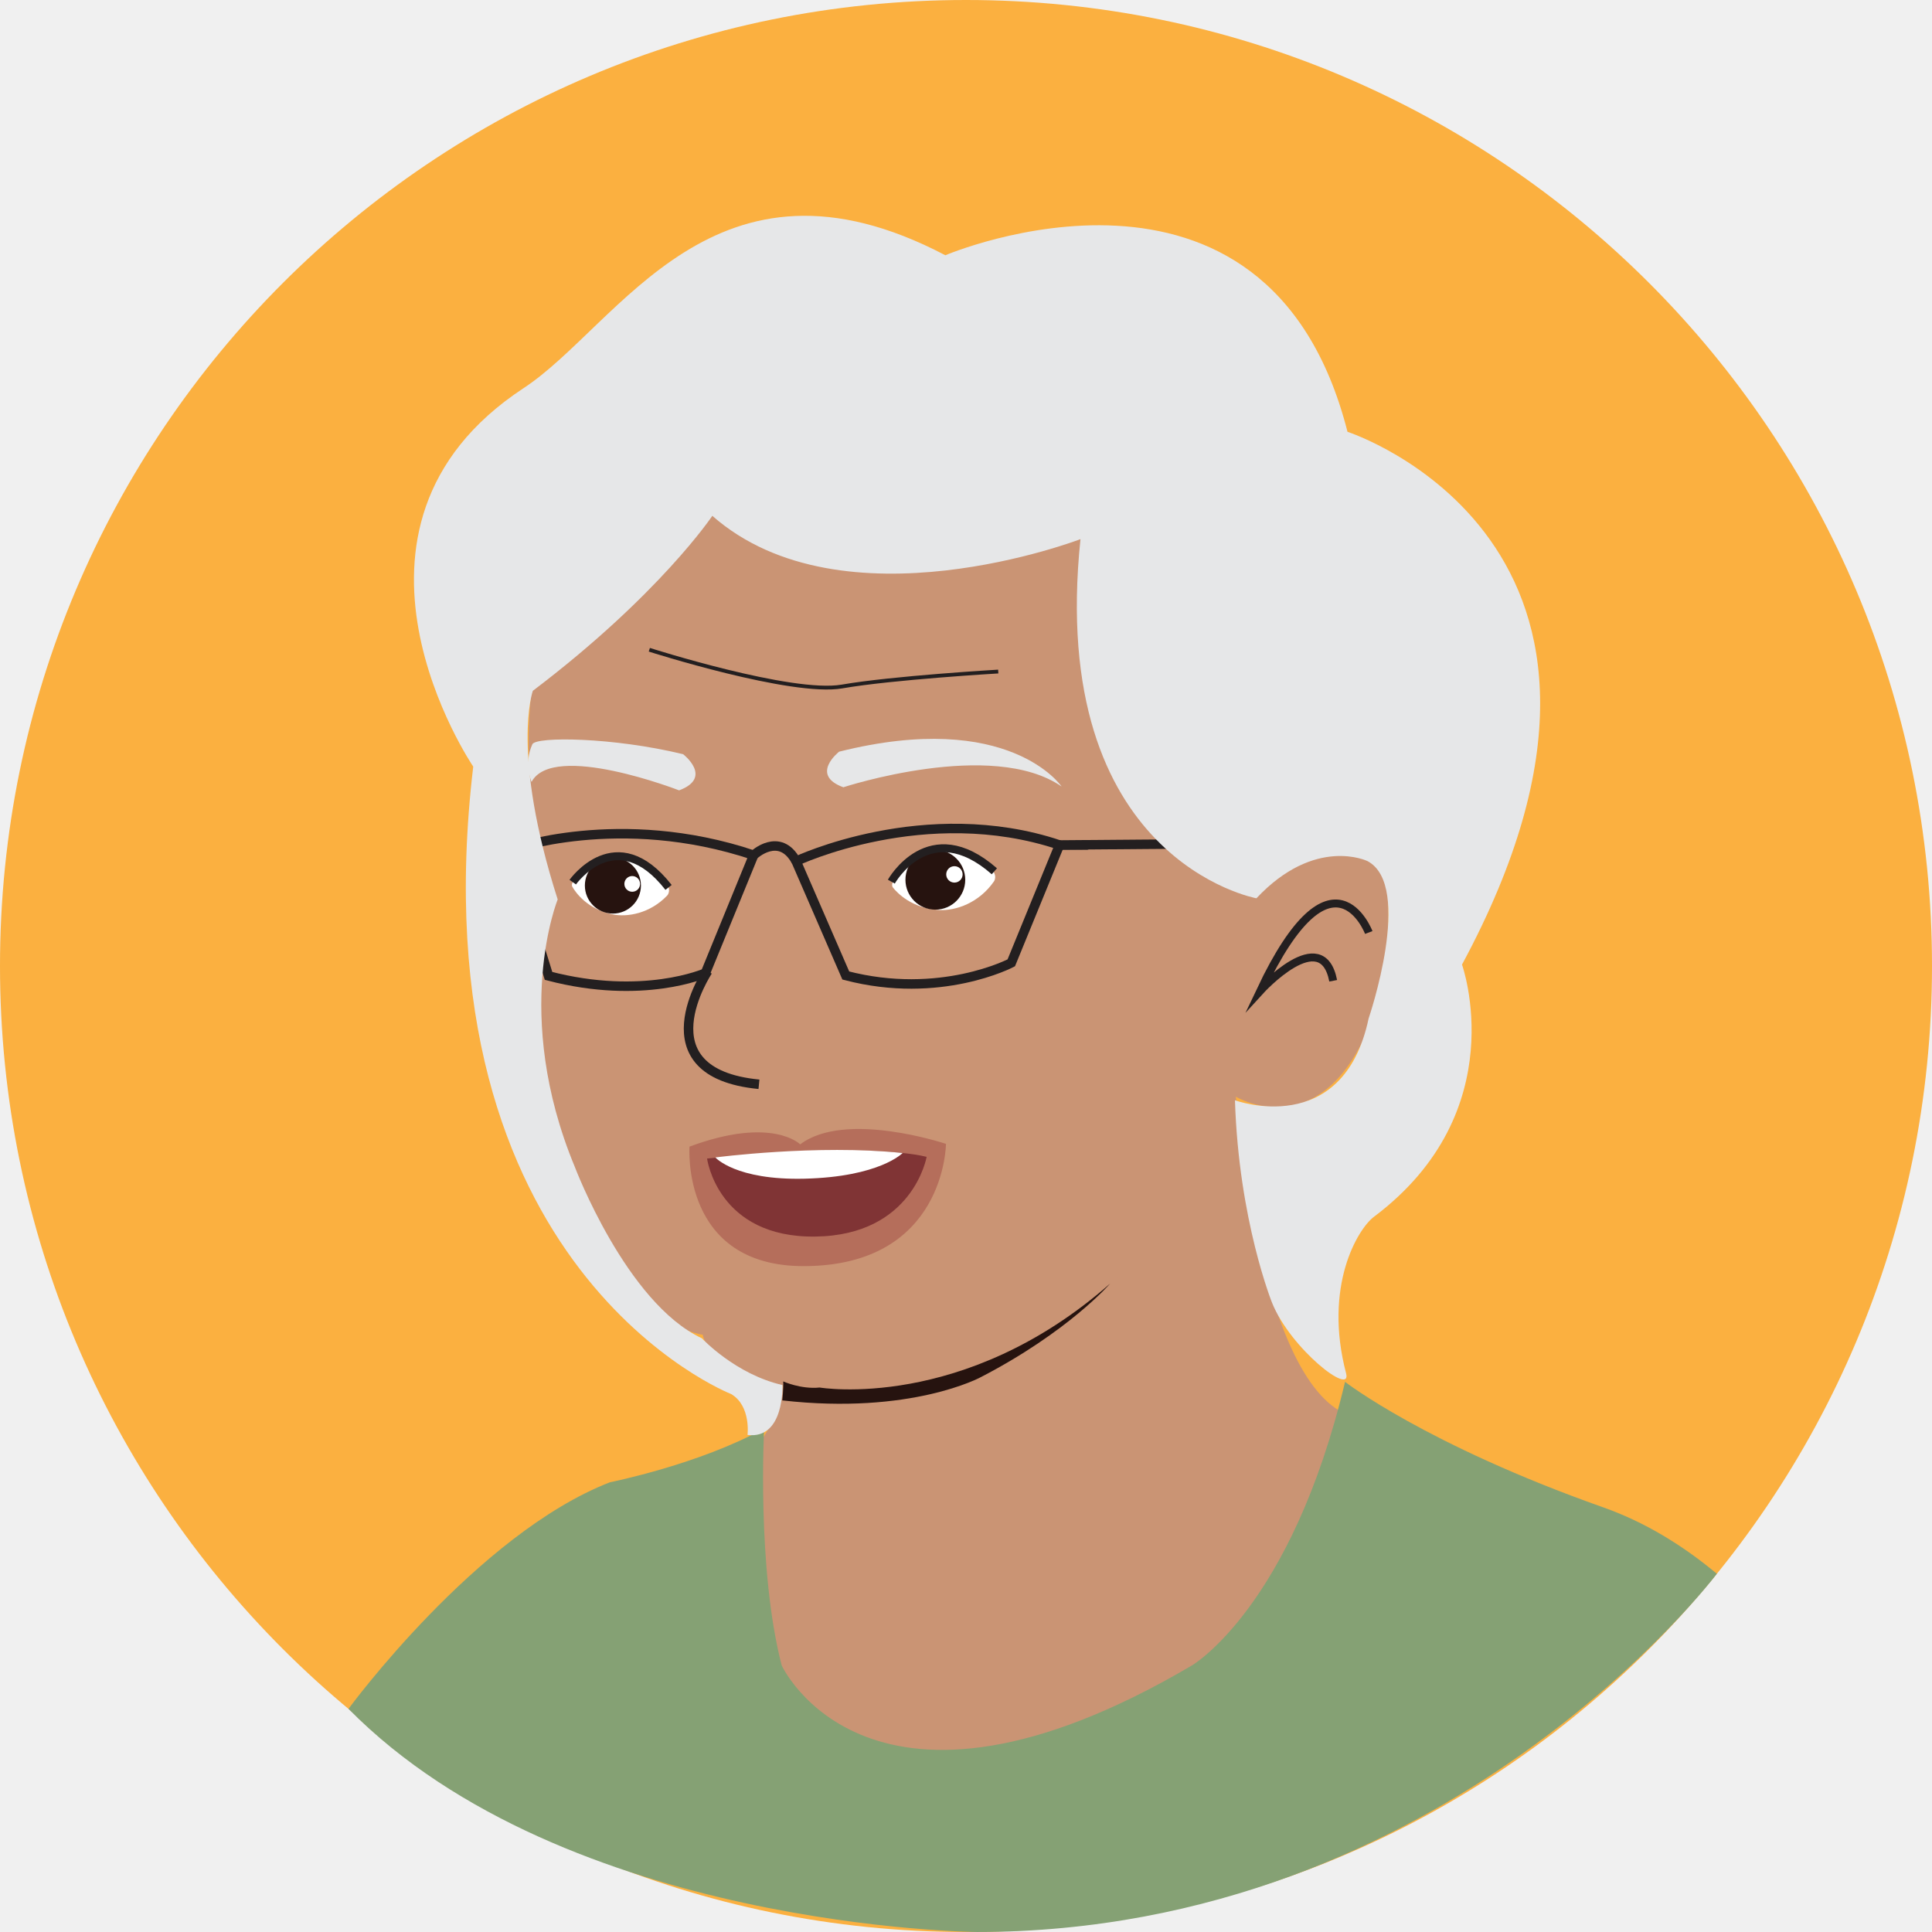
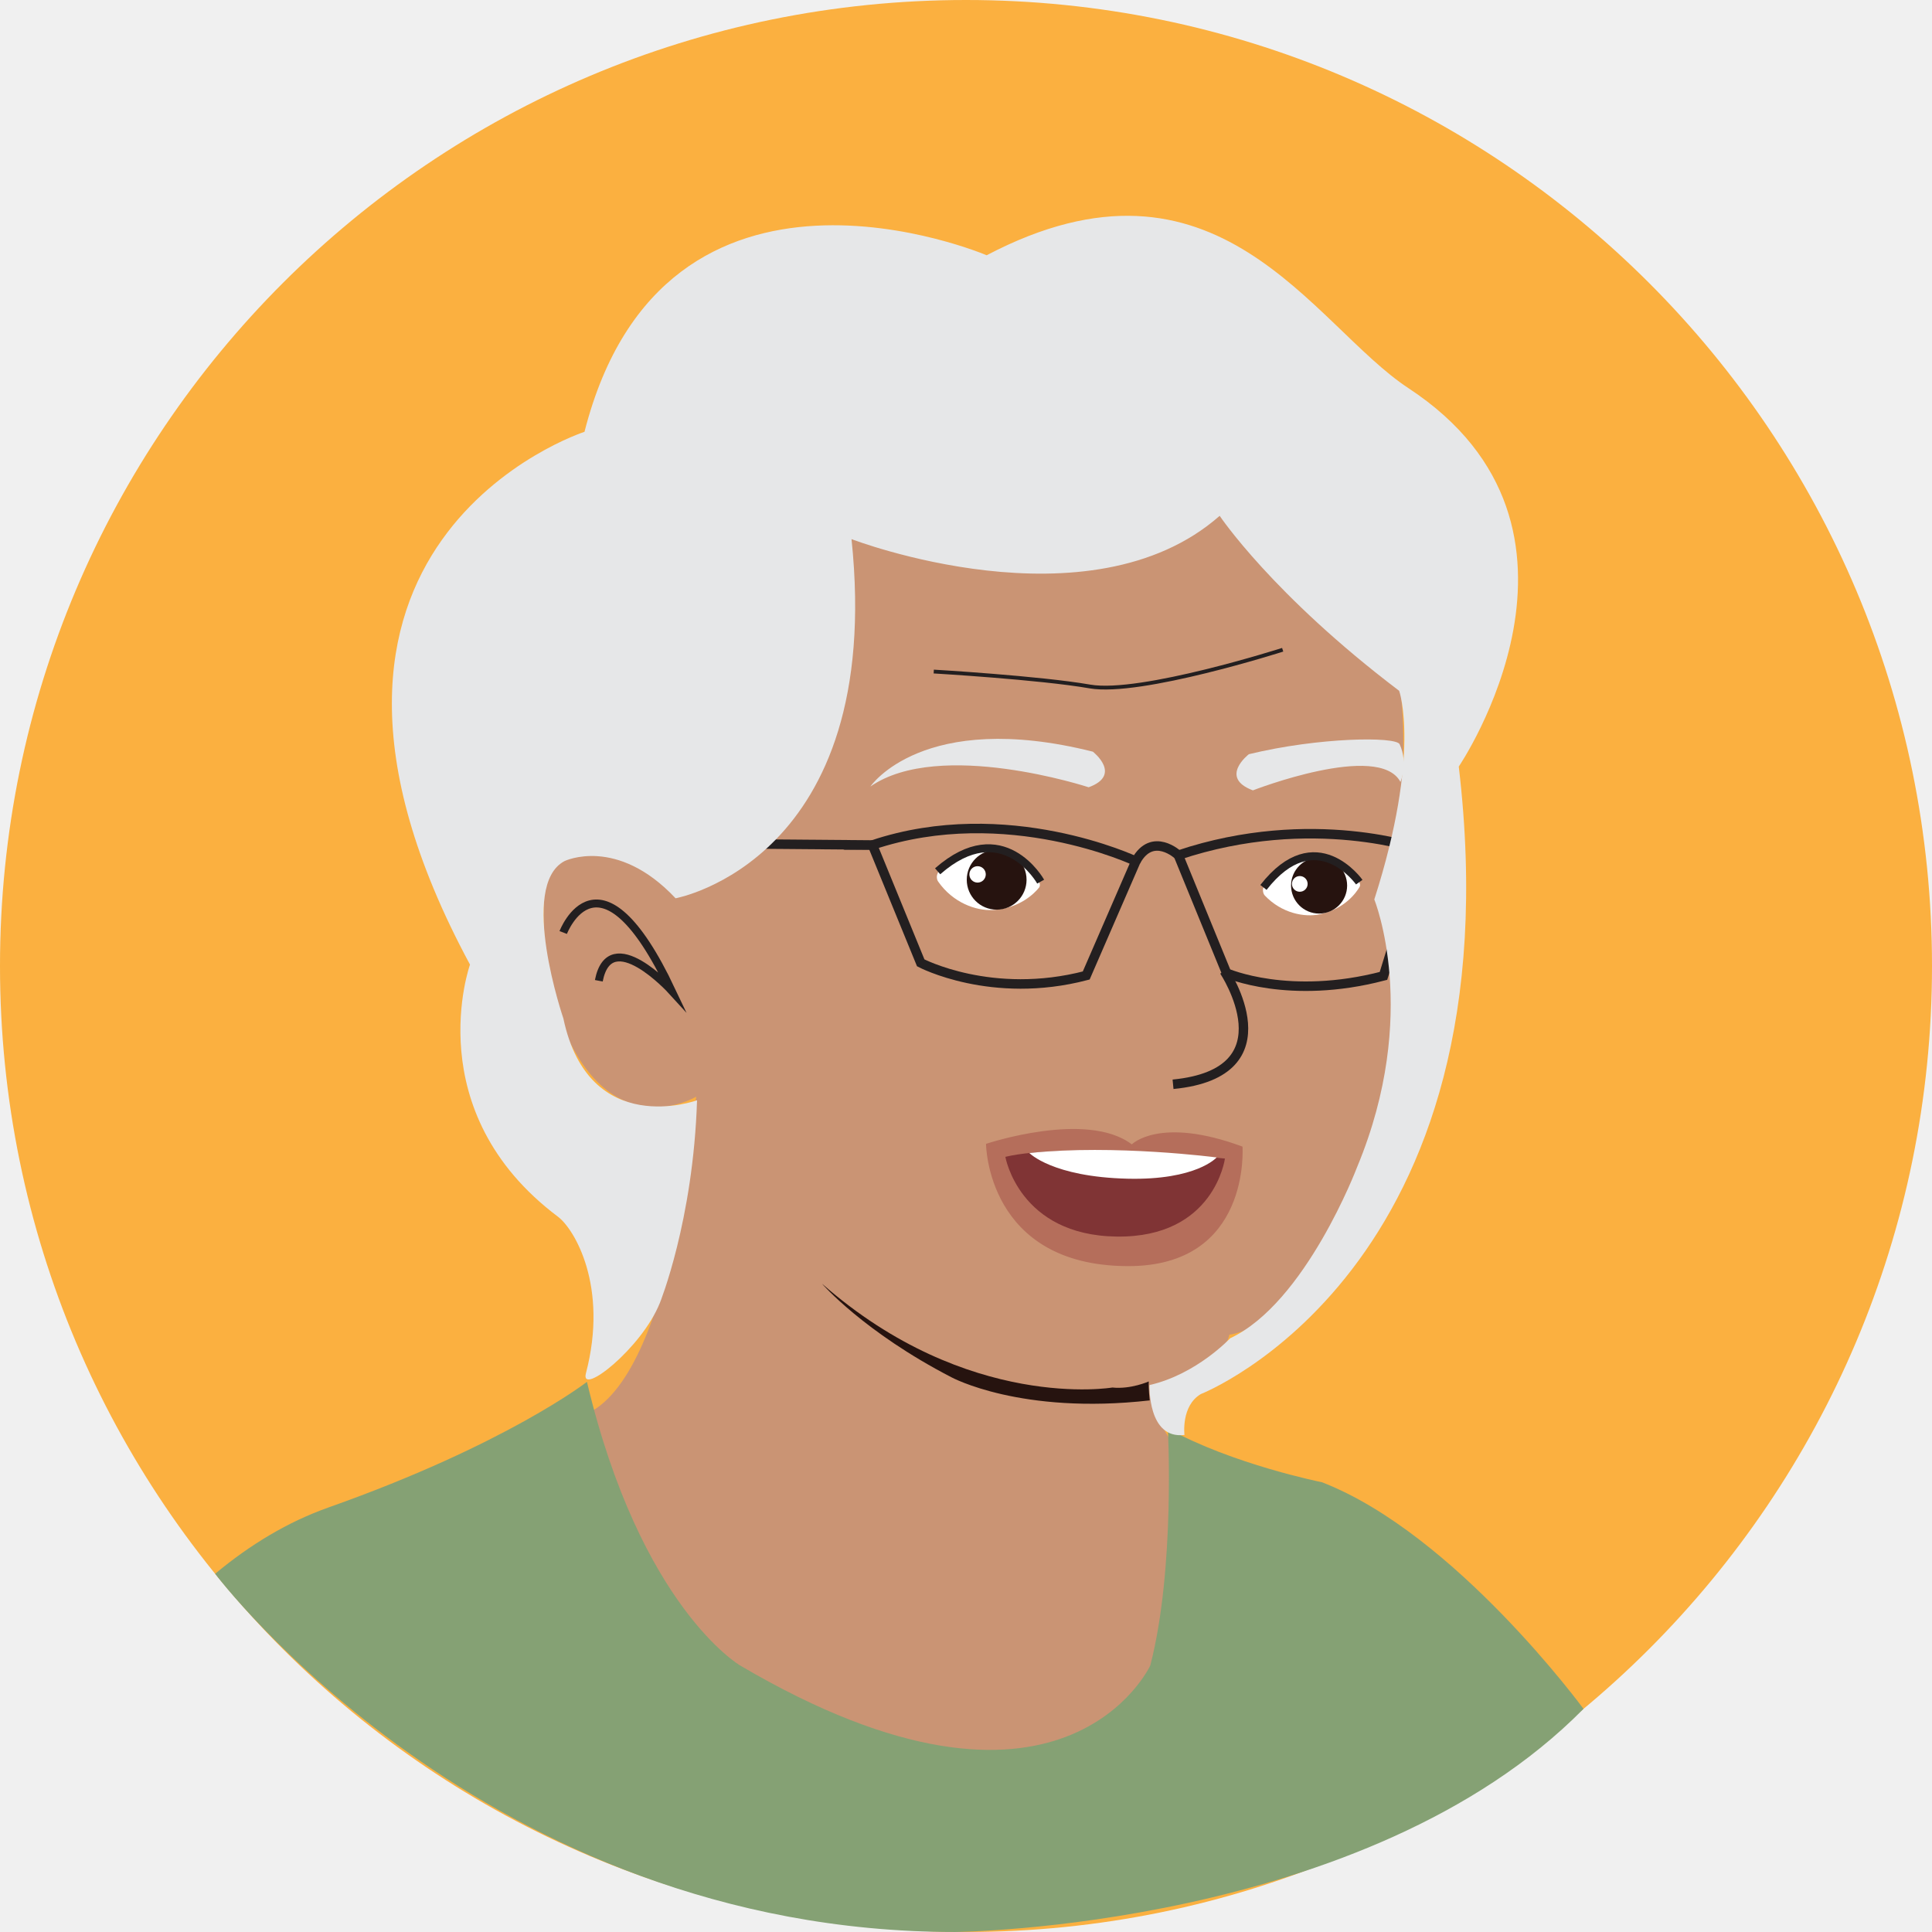
<svg xmlns="http://www.w3.org/2000/svg" id="Layer_1" data-name="Layer 1" viewBox="0 0 1220 1220">
  <defs>
    <style>
      .cls-1 {
        stroke-width: 5.99px;
      }

      .cls-1, .cls-2, .cls-3 {
        fill: none;
        stroke: #231f20;
        stroke-miterlimit: 10;
      }

      .cls-4 {
        fill: #e6e7e8;
      }

      .cls-5 {
        fill: #fff;
      }

      .cls-6 {
        fill: #fbb040;
      }

      .cls-7 {
        fill: #803435;
      }

      .cls-8 {
        fill: #b56e5b;
      }

      .cls-9 {
        fill: #85a174;
      }

      .cls-10 {
        fill: #ca9474;
      }

      .cls-11 {
        fill: #26130f;
      }

      .cls-2 {
        stroke-width: 5px;
      }

      .cls-3 {
        stroke-width: 2.4px;
      }
    </style>
  </defs>
-   <circle class="cls-6" cx="610" cy="610" r="610" />
-   <g>
-     <path class="cls-10" d="M780.34,692.51s13.69,178.45,70.93,201.04c0,0,1.62,253.41-246,312.78,0,0-217.34-91.41-149.28-268.07,0,0,34.97-28.27,38.61-65.94,0,0,209.48-54.63,285.74-179.82Z" />
-     <path class="cls-10" d="M791.36,564.97s29.51-138.5-39.48-223.19c-42.12-51.71-143.94-62.29-244.65-70.42,0,0-214.83,1.76-166.23,271.9,0,0,11.14,27.09,3.85,49.17,0,0-15.83,42.2,8.54,129.27,32.48,116.03,90.33,121.11,90.33,121.11,0,0,5.39,32.93,71.55,33.91,0,0,58.19,11.78,117.5-24.89,0,0,154.92-73.97,147.57-159.32,0,0,61.49,36.98,91.04-63.87,0,0,36.13-175.42-80.02-63.68Z" />
-     <path class="cls-8" d="M597.34,722.31s-63.58-21.33-92.04,.33c0,0-17.54-18-69.9,1.41,0,0-5.55,75.75,72.51,75.47,89.13-.32,89.44-77.22,89.44-77.22Z" />
-     <path class="cls-7" d="M585.14,730.51s-8.56,49.55-70.31,50.35c-61.75,.8-68.34-49.27-68.34-49.27,0,0,100.75-10.26,138.65-1.08Z" />
-     <path class="cls-4" d="M532.54,497.14s93.98-30.82,137.82-.49c0,0-33-48.94-140.48-21.99,0,0-18.79,14.65,2.66,22.48Z" />
-     <path class="cls-1" d="M446.96,613.15s-42.88,64.24,32.3,71.54" />
-     <path class="cls-5" d="M569.97,728.11s-14.44,15.04-61.87,16.2c-43.69,1.07-56.37-13.42-56.37-13.42,0,0,64.27-8.43,118.24-2.79Z" />
-     <path class="cls-2" d="M864.34,588.85s-22.79-59.84-68.47,36.72c0,0,38.92-42.69,46-6.24" />
-     <path class="cls-1" d="M669.05,533.58l-30.46,74.43s-44.81,23.62-104.5,7.99l-31.35-72.17s81.5-38.63,166.32-10.25Z" />
-     <path class="cls-11" d="M494.6,872.33s11.18,5.07,22.98,3.85c0,0,91.12,15.46,183.37-65.57,0,0-26.29,30.41-81.68,59.06,0,0-43.8,23.9-125.29,14.64,0,0,.84-7.16,.61-11.98Z" />
-     <path class="cls-4" d="M336.17,469.97c2.27-4.96,50.96-4.47,95.21,6.29,0,0,19.16,14.72-2.54,22.83,0,0-79.59-30.95-93.18-5.32,0,0-5.09-11.56,.51-23.8Z" />
-     <path class="cls-1" d="M475.91,540.01l-30.46,74.43s-39.38,17.45-99.07,1.81l-24.58-79.56s69.3-25.06,154.11,3.32Z" />
-     <path class="cls-1" d="M475.91,540.01s16.33-15.3,26.82,3.82" />
-     <line class="cls-1" x1="669.05" y1="533.58" x2="839.37" y2="532.2" />
-     <path class="cls-3" d="M630.36,424.06s-66.82,3.9-98.65,9.44c-31.82,5.53-121.68-23.2-121.68-23.2" />
+   <g transform="translate(1220 0) scale(-1 1)">
+     <circle class="cls-6" cx="610" cy="610" r="610" />
    <g>
-       <path class="cls-5" d="M628.41,553.72s.08-1.83-1.22-3.41c-4.31-5.22-14.32-15.04-30.62-15.65-18.25-.68-28.94,16.09-32.6,22.08-.63,1.03-.61,1.96-.61,1.96,0,0-.1,1.01,.49,1.75,2.79,3.49,12.15,13.29,29.42,14.2,10.28,.54,24.93-4.45,34.39-18.08,.66-.95,.75-2.18,.75-2.85Z" />
-       <circle class="cls-11" cx="590.64" cy="555.54" r="18.88" />
-       <circle class="cls-5" cx="602.69" cy="552.15" r="5.18" />
-       <path class="cls-2" d="M562.85,556.73s23.83-42.74,65.06-6.54" />
+       <path class="cls-10" d="M780.34,692.51s13.69,178.45,70.93,201.04c0,0,1.62,253.41-246,312.78,0,0-217.34-91.41-149.28-268.07,0,0,34.97-28.27,38.61-65.94,0,0,209.48-54.63,285.74-179.82Z" />
+       <path class="cls-10" d="M791.36,564.97s29.51-138.5-39.48-223.19c-42.12-51.71-143.94-62.29-244.65-70.42,0,0-214.83,1.76-166.23,271.9,0,0,11.14,27.09,3.85,49.17,0,0-15.83,42.2,8.54,129.27,32.48,116.03,90.33,121.11,90.33,121.11,0,0,5.39,32.93,71.55,33.91,0,0,58.19,11.78,117.5-24.89,0,0,154.92-73.97,147.57-159.32,0,0,61.49,36.98,91.04-63.87,0,0,36.13-175.42-80.02-63.68Z" />
+       <path class="cls-8" d="M597.34,722.31s-63.58-21.33-92.04,.33c0,0-17.54-18-69.9,1.41,0,0-5.55,75.75,72.51,75.47,89.13-.32,89.44-77.22,89.44-77.22Z" />
+       <path class="cls-7" d="M585.14,730.51s-8.56,49.55-70.31,50.35c-61.75,.8-68.34-49.27-68.34-49.27,0,0,100.75-10.26,138.65-1.08Z" />
+       <path class="cls-4" d="M532.54,497.14s93.98-30.82,137.82-.49c0,0-33-48.94-140.48-21.99,0,0-18.79,14.65,2.66,22.48Z" />
+       <path class="cls-1" d="M446.96,613.15s-42.88,64.24,32.3,71.54" />
+       <path class="cls-5" d="M569.97,728.11s-14.44,15.04-61.87,16.2c-43.69,1.07-56.37-13.42-56.37-13.42,0,0,64.27-8.43,118.24-2.79Z" />
+       <path class="cls-2" d="M864.34,588.85s-22.79-59.84-68.47,36.72c0,0,38.92-42.69,46-6.24" />
+       <path class="cls-1" d="M669.05,533.58l-30.46,74.43s-44.81,23.62-104.5,7.99l-31.35-72.17s81.5-38.63,166.32-10.25Z" />
+       <path class="cls-11" d="M494.6,872.33s11.18,5.07,22.98,3.85c0,0,91.12,15.46,183.37-65.57,0,0-26.29,30.41-81.68,59.06,0,0-43.8,23.9-125.29,14.64,0,0,.84-7.16,.61-11.98Z" />
+       <path class="cls-4" d="M336.17,469.97c2.27-4.96,50.96-4.47,95.21,6.29,0,0,19.16,14.72-2.54,22.83,0,0-79.59-30.95-93.18-5.32,0,0-5.09-11.56,.51-23.8Z" />
+       <path class="cls-1" d="M475.91,540.01l-30.46,74.43s-39.38,17.45-99.07,1.81l-24.58-79.56s69.3-25.06,154.11,3.32Z" />
+       <path class="cls-1" d="M475.91,540.01s16.33-15.3,26.82,3.82" />
+       <line class="cls-1" x1="669.05" y1="533.58" x2="839.37" y2="532.2" />
+       <path class="cls-3" d="M630.36,424.06s-66.82,3.9-98.65,9.44c-31.82,5.53-121.68-23.2-121.68-23.2" />
+       <g>
+         <path class="cls-5" d="M628.41,553.72s.08-1.83-1.22-3.41c-4.31-5.22-14.32-15.04-30.62-15.65-18.25-.68-28.94,16.09-32.6,22.08-.63,1.03-.61,1.96-.61,1.96,0,0-.1,1.01,.49,1.75,2.79,3.49,12.15,13.29,29.42,14.2,10.28,.54,24.93-4.45,34.39-18.08,.66-.95,.75-2.18,.75-2.85Z" />
+         <circle class="cls-11" cx="590.64" cy="555.54" r="18.88" />
+         <circle class="cls-5" cx="602.69" cy="552.15" r="5.18" />
+         <path class="cls-2" d="M562.85,556.73s23.83-42.74,65.06-6.54" />
+       </g>
+       <g>
+         <path class="cls-5" d="M422.42,562.93s.34-1.69-.64-3.34c-3.26-5.47-11.17-16.04-26.24-18.93-16.88-3.24-29.22,10.82-33.47,15.87-.73,.87-.85,1.74-.85,1.74,0,0-.24,.93,.2,1.7,2.09,3.64,9.4,14.09,25.33,17.41,9.48,1.97,23.82-.58,34.57-11.89,.75-.79,1.01-1.92,1.1-2.54Z" />
+         <circle class="cls-11" cx="387.03" cy="559.19" r="17.7" />
+         <circle class="cls-5" cx="399.23" cy="558.16" r="4.96" />
+         <path class="cls-2" d="M361.67,557.05s27.45-38.99,60.5,3.33" />
+       </g>
+       <path class="cls-9" d="M220.06,1079.1s80.92-110.42,165.1-143.09c0,0,56.61-11.32,97.37-33.97,0,0-4.76,88.49,11.09,149.63,0,0,55.26,120.01,259.06,0,0,0,62.8-36.63,96.68-179.07,0,0,50.96,39.62,163.03,79.25,25.9,9.16,49.78,23.61,71.75,41.94,0,0-170.11,226.2-467.16,226.2,0,0-259.82-1.94-396.92-140.9Z" />
+       <path class="cls-4" d="M682.3,340.44s-150.09,57.74-232.49-14.71c0,0-33.32,49.89-113.34,110.49,0,0-14.01,39.04,15.7,131.76,0,0-29.41,72.18,10.85,168.98,0,0,32.46,85.82,80.2,108.13,0,0,21.18,22.76,50.88,29.52,0,0,1.37,34.42-22.06,31.51,0,0,2.29-18.35-10.32-25.81,0,0-200.38-78.07-162.89-396.24,0,0-102.51-150.7,31.76-238.94,60.67-39.87,120.43-160.51,266.37-83.94,0,0,203.38-86.88,253.95,111.49,0,0,216.02,69.86,72.3,336.43,0,0,33.17,92.58-55.6,159.25-10.24,7.69-32.02,43.85-17.6,98.85,3.89,14.83-35.08-15.56-46.69-44.43,0,0-21.09-51.96-23.48-127.99,0,0,68.19,25.06,84.41-51.68,0,0,28.61-83.76-.71-99.35,0,0-32.99-16.05-70.15,23.48,0,0-132.29-23.95-111.1-226.81Z" />
    </g>
-     <g>
-       <path class="cls-5" d="M422.42,562.93s.34-1.69-.64-3.34c-3.26-5.47-11.17-16.04-26.24-18.93-16.88-3.24-29.22,10.82-33.47,15.87-.73,.87-.85,1.74-.85,1.74,0,0-.24,.93,.2,1.7,2.09,3.64,9.4,14.09,25.33,17.41,9.48,1.97,23.82-.58,34.57-11.89,.75-.79,1.01-1.92,1.1-2.54Z" />
-       <circle class="cls-11" cx="387.03" cy="559.19" r="17.7" />
-       <circle class="cls-5" cx="399.23" cy="558.16" r="4.96" />
-       <path class="cls-2" d="M361.67,557.05s27.45-38.99,60.5,3.33" />
-     </g>
-     <path class="cls-9" d="M220.06,1079.1s80.92-110.42,165.1-143.09c0,0,56.61-11.32,97.37-33.97,0,0-4.76,88.49,11.09,149.63,0,0,55.26,120.01,259.06,0,0,0,62.8-36.63,96.68-179.07,0,0,50.96,39.62,163.03,79.25,25.9,9.16,49.78,23.61,71.75,41.94,0,0-170.11,226.2-467.16,226.2,0,0-259.82-1.94-396.92-140.9Z" />
-     <path class="cls-4" d="M682.3,340.44s-150.09,57.74-232.49-14.71c0,0-33.32,49.89-113.34,110.49,0,0-14.01,39.04,15.7,131.76,0,0-29.41,72.18,10.85,168.98,0,0,32.46,85.82,80.2,108.13,0,0,21.18,22.76,50.88,29.52,0,0,1.37,34.42-22.06,31.51,0,0,2.29-18.35-10.32-25.81,0,0-200.38-78.07-162.89-396.24,0,0-102.51-150.7,31.76-238.94,60.67-39.87,120.43-160.51,266.37-83.94,0,0,203.38-86.88,253.95,111.49,0,0,216.02,69.86,72.3,336.43,0,0,33.17,92.58-55.6,159.25-10.24,7.69-32.02,43.85-17.6,98.85,3.89,14.83-35.08-15.56-46.69-44.43,0,0-21.09-51.96-23.48-127.99,0,0,68.19,25.06,84.41-51.68,0,0,28.61-83.76-.71-99.35,0,0-32.99-16.05-70.15,23.48,0,0-132.29-23.95-111.1-226.81Z" />
  </g>
</svg>
